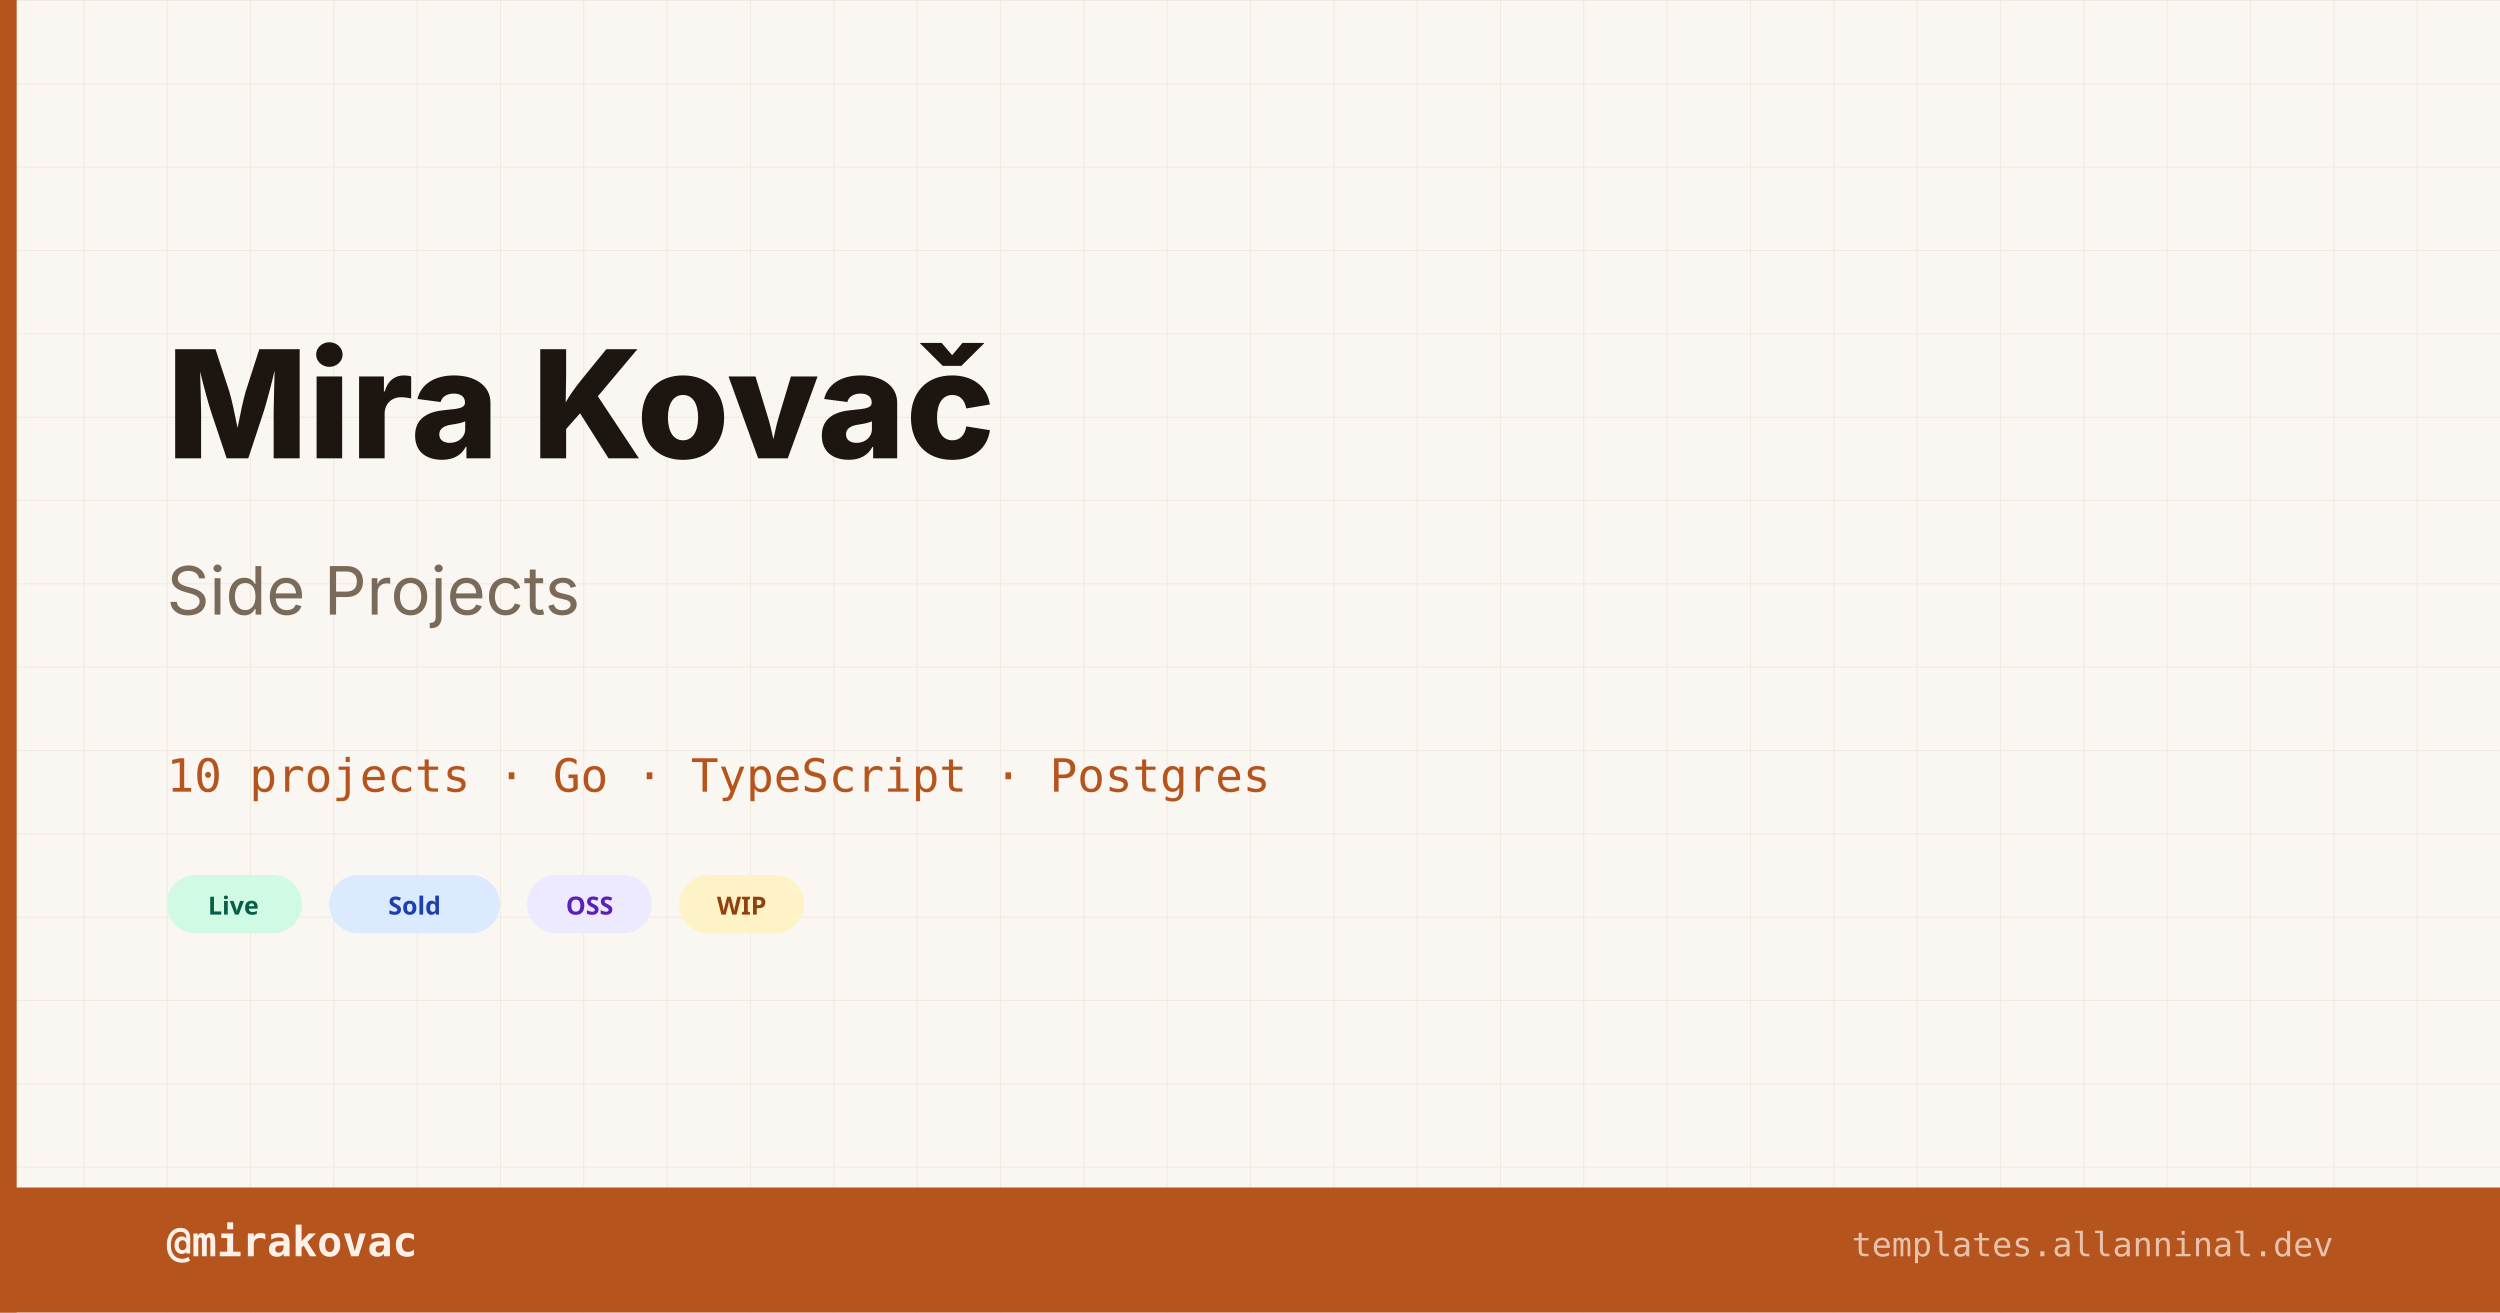
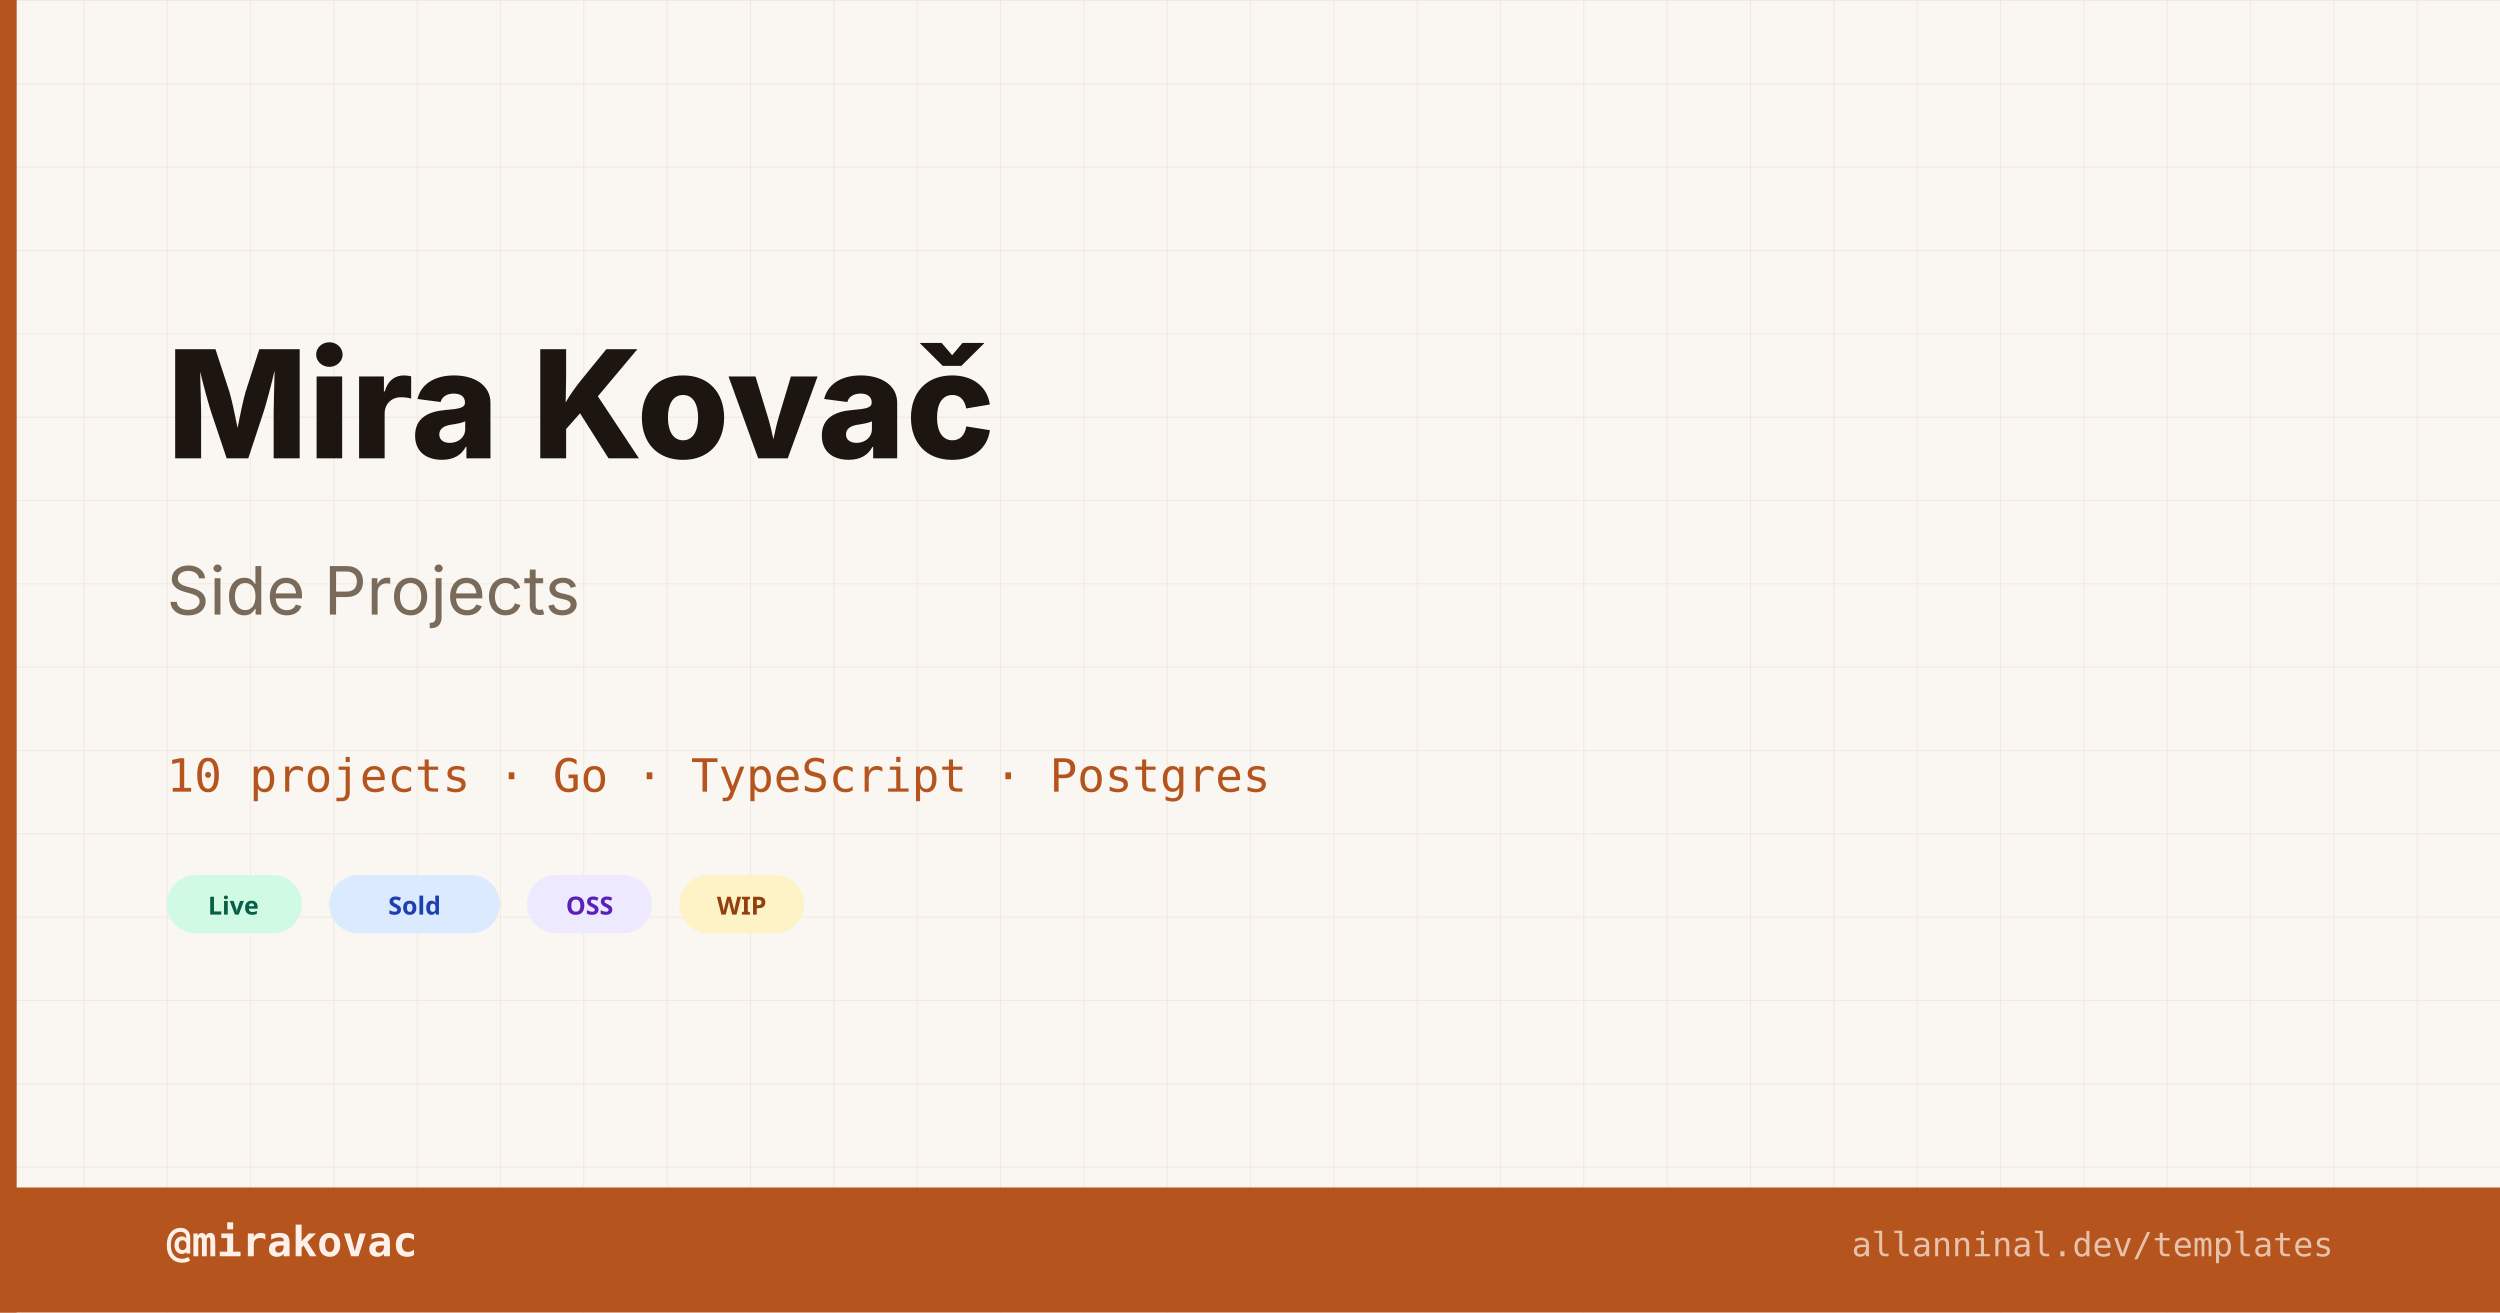
<svg xmlns="http://www.w3.org/2000/svg" width="1200" height="630" viewBox="0 0 1200 630">
  <rect width="1200" height="630" fill="#FAF7F2" />
  <pattern id="grid" width="40" height="40" patternUnits="userSpaceOnUse">
    <path d="M 40 0 L 0 0 0 40" fill="none" stroke="#E8DFD0" stroke-width="0.5" />
  </pattern>
  <rect width="1200" height="630" fill="url(#grid)" />
  <rect y="570" width="1200" height="60" fill="#B5541C" />
  <rect x="0" y="0" width="8" height="630" fill="#B5541C" />
  <text x="80" y="220" font-family="system-ui, -apple-system, sans-serif" font-size="72" font-weight="800" fill="#1C1510">Mira Kovač</text>
  <text x="80" y="295" font-family="system-ui, -apple-system, sans-serif" font-size="32" font-weight="400" fill="#7A6A5A">Side Projects</text>
  <text x="80" y="380" font-family="ui-monospace, monospace" font-size="22" font-weight="500" fill="#B5541C">10 projects · Go · TypeScript · Postgres</text>
  <rect x="80" y="420" width="65" height="28" rx="14" fill="#D1FAE5" />
  <text x="112" y="439" font-family="system-ui, sans-serif" font-size="12" font-weight="700" fill="#065F46" text-anchor="middle">Live</text>
  <rect x="158" y="420" width="82" height="28" rx="14" fill="#DBEAFE" />
  <text x="199" y="439" font-family="system-ui, sans-serif" font-size="12" font-weight="700" fill="#1E40AF" text-anchor="middle">Sold</text>
  <rect x="253" y="420" width="60" height="28" rx="14" fill="#EDE9FE" />
  <text x="283" y="439" font-family="system-ui, sans-serif" font-size="12" font-weight="700" fill="#5B21B6" text-anchor="middle">OSS</text>
  <rect x="326" y="420" width="60" height="28" rx="14" fill="#FEF3C7" />
  <text x="356" y="439" font-family="system-ui, sans-serif" font-size="12" font-weight="700" fill="#92400E" text-anchor="middle">WIP</text>
  <text x="80" y="603" font-family="ui-monospace, monospace" font-size="20" font-weight="600" fill="#FDF0E8">@mirakovac</text>
-   <text x="1120" y="603" font-family="ui-monospace, monospace" font-size="16" fill="#FDF0E8" text-anchor="end" opacity="0.7">templates.allanninal.dev</text>
+   <text x="1120" y="603" font-family="ui-monospace, monospace" font-size="16" fill="#FDF0E8" text-anchor="end" opacity="0.7">allanninal.dev/templates</text>
</svg>
